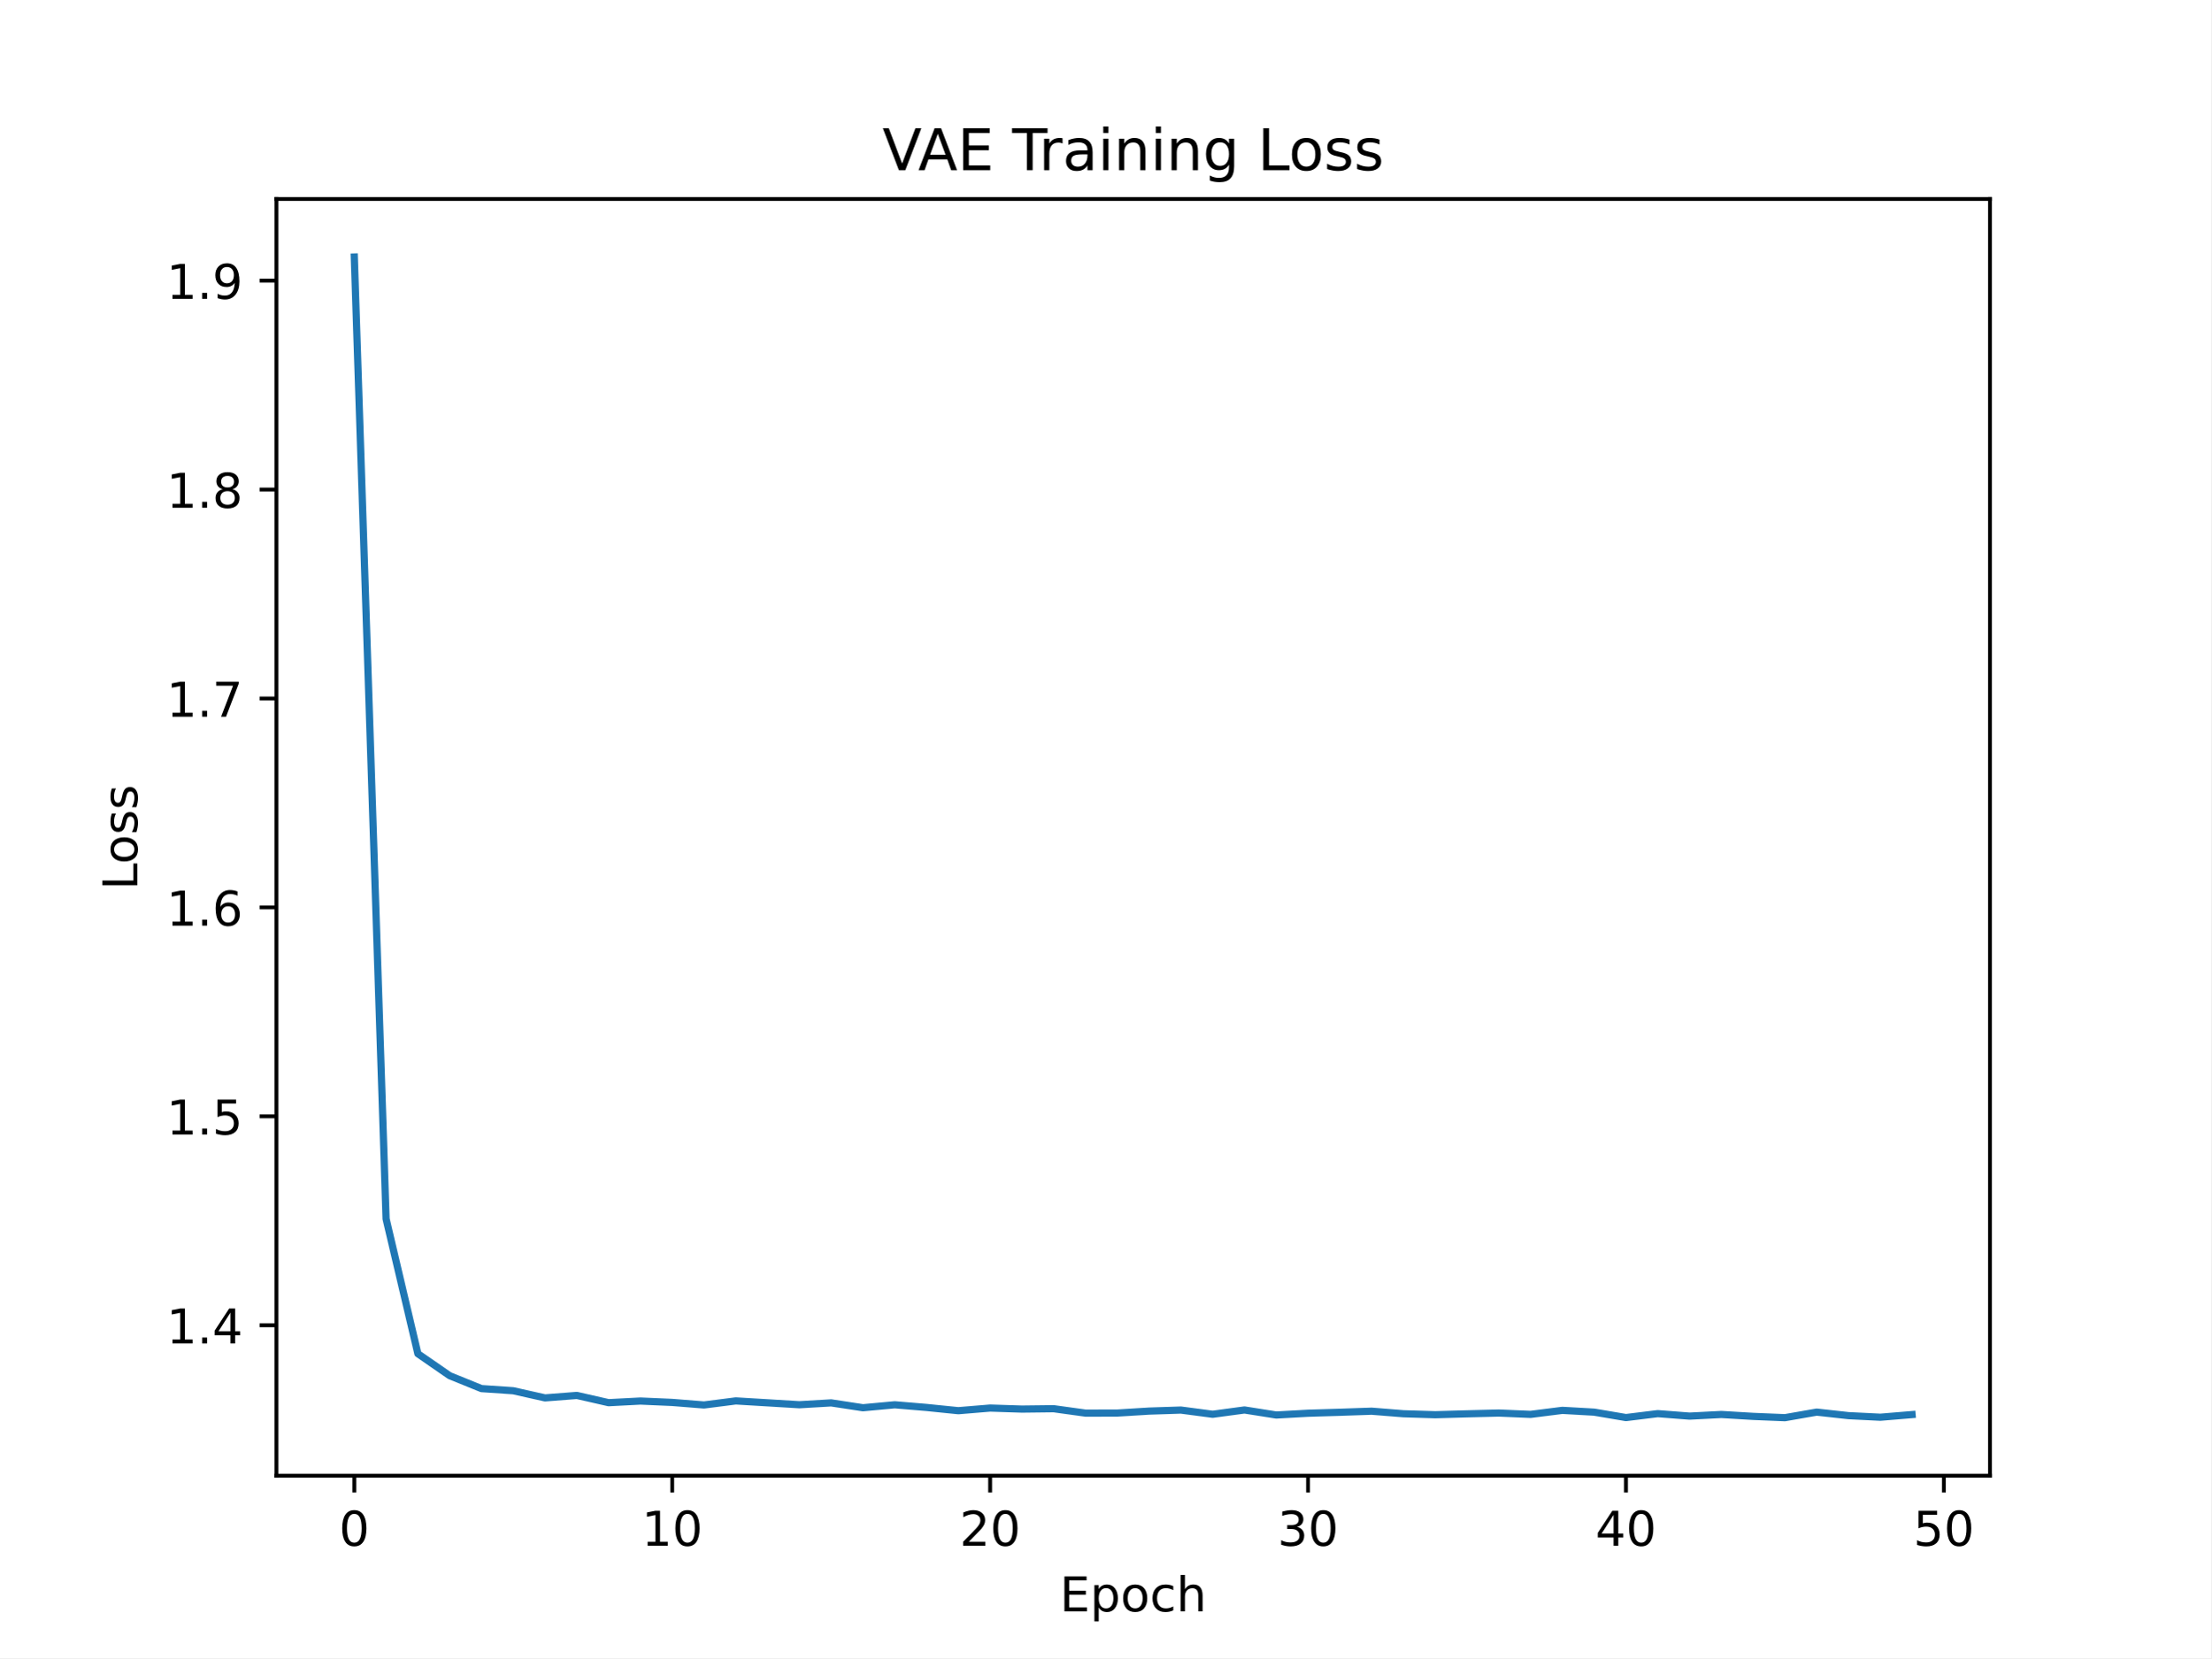
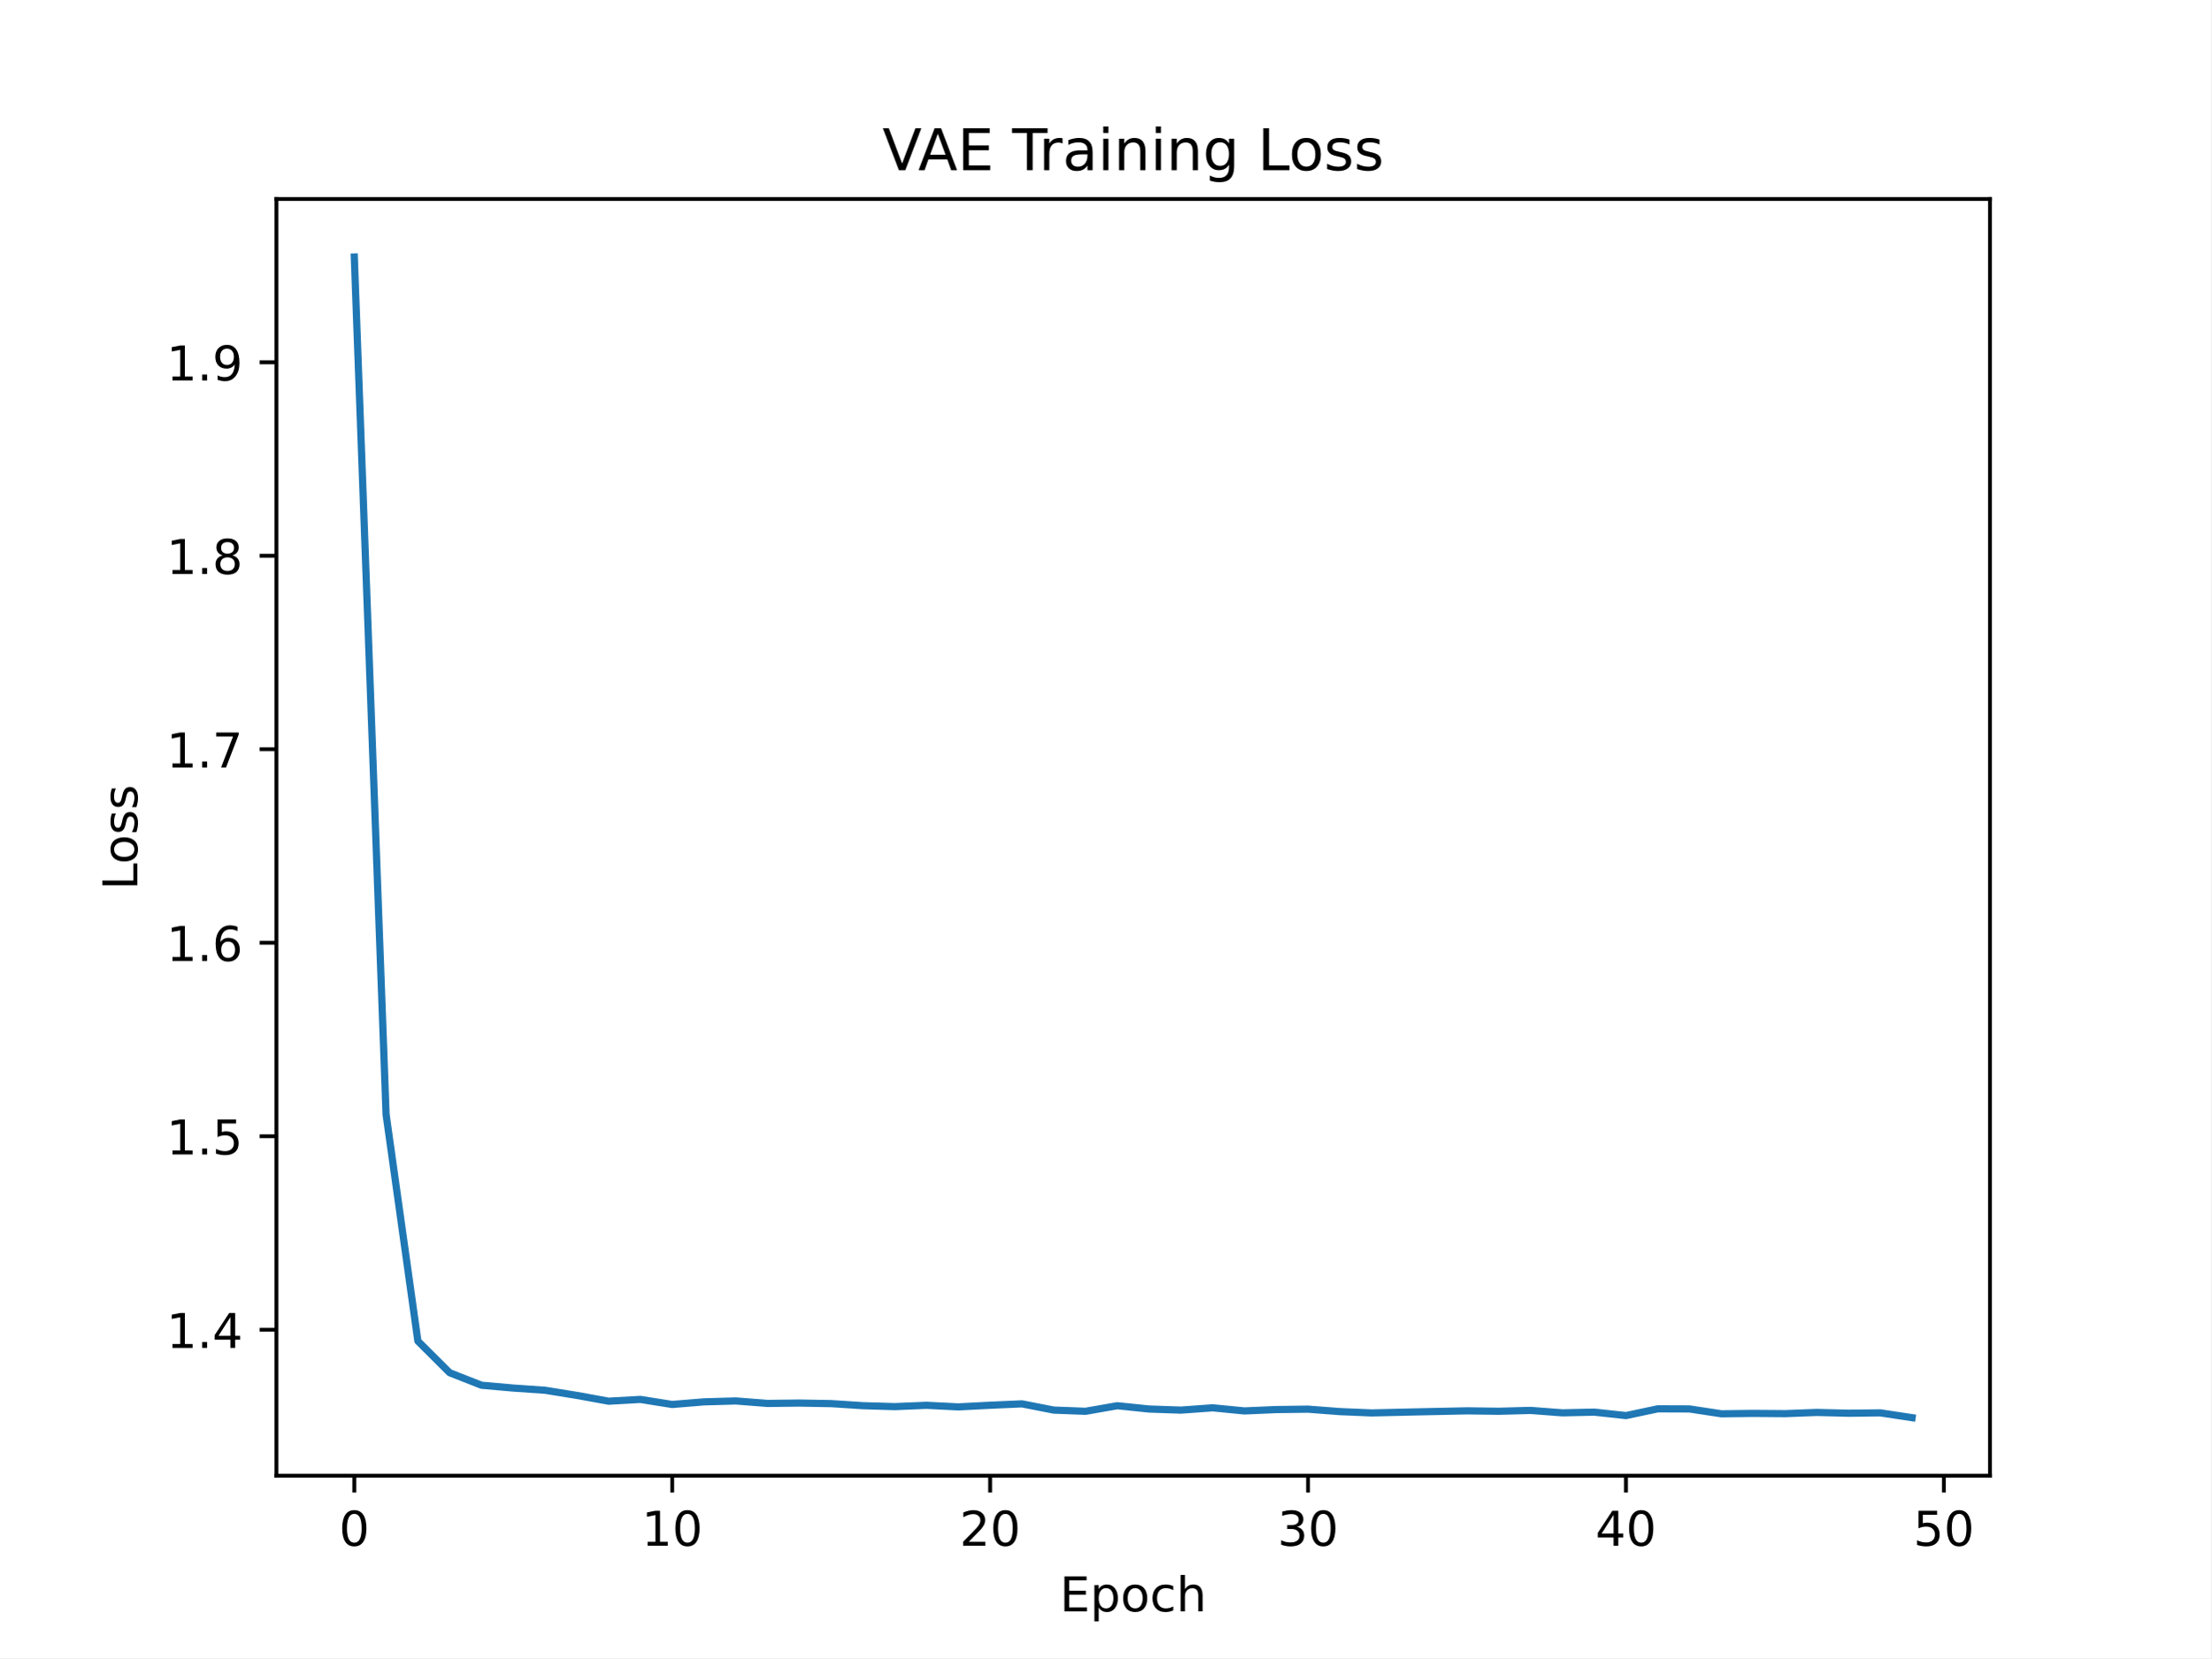
<svg xmlns="http://www.w3.org/2000/svg" xmlns:xlink="http://www.w3.org/1999/xlink" width="460.8pt" height="345.6pt" viewBox="0 0 460.8 345.6" version="1.1">
  <defs>
    <style type="text/css">*{stroke-linejoin: round; stroke-linecap: butt}</style>
  </defs>
  <g id="figure_1">
    <g id="patch_1">
      <path d="M 0 345.6  L 460.8 345.6  L 460.8 0  L 0 0  z " style="fill: #ffffff" />
    </g>
    <g id="axes_1">
      <g id="patch_2">
        <path d="M 57.6 307.584  L 414.72 307.584  L 414.72 41.472  L 57.6 41.472  z " style="fill: #ffffff" />
      </g>
      <g id="matplotlib.axis_1">
        <g id="xtick_1">
          <g id="line2d_1">
            <defs>
-               <path id="m7ec9494b06" d="M 0 0  L 0 3.5  " style="stroke: #000000; stroke-width: 0.8" />
-             </defs>
-             <g>
-               <use xlink:href="#m7ec9494b06" x="73.833" y="307.584" style="stroke: #000000; stroke-width: 0.8" />
+               <path id="m3161e7f5a8" d="M 0 0  L 0 3.5  " style="stroke: #000000; stroke-width: 0.8" />
+             </defs>
+             <g>
+               <use xlink:href="#m3161e7f5a8" x="73.833" y="307.584" style="stroke: #000000; stroke-width: 0.8" />
            </g>
          </g>
          <g id="text_1">
            <g transform="translate(70.65148 322.1824) scale(0.1 -0.1)">
              <defs>
                <path id="DejaVuSans-30" d="M 2034 4250  Q 1547 4250 1301 3770  Q 1056 3291 1056 2328  Q 1056 1369 1301 889  Q 1547 409 2034 409  Q 2525 409 2770 889  Q 3016 1369 3016 2328  Q 3016 3291 2770 3770  Q 2525 4250 2034 4250  z M 2034 4750  Q 2819 4750 3233 4129  Q 3647 3509 3647 2328  Q 3647 1150 3233 529  Q 2819 -91 2034 -91  Q 1250 -91 836 529  Q 422 1150 422 2328  Q 422 3509 836 4129  Q 1250 4750 2034 4750  z " transform="scale(0.015625)" />
              </defs>
              <use xlink:href="#DejaVuSans-30" />
            </g>
          </g>
        </g>
        <g id="xtick_2">
          <g id="line2d_2">
            <g>
-               <use xlink:href="#m7ec9494b06" x="140.089" y="307.584" style="stroke: #000000; stroke-width: 0.8" />
+               <use xlink:href="#m3161e7f5a8" x="140.089" y="307.584" style="stroke: #000000; stroke-width: 0.8" />
            </g>
          </g>
          <g id="text_2">
            <g transform="translate(133.7263 322.1824) scale(0.1 -0.1)">
              <defs>
                <path id="DejaVuSans-31" d="M 794 531  L 1825 531  L 1825 4091  L 703 3866  L 703 4441  L 1819 4666  L 2450 4666  L 2450 531  L 3481 531  L 3481 0  L 794 0  L 794 531  z " transform="scale(0.015625)" />
              </defs>
              <use xlink:href="#DejaVuSans-31" />
              <use xlink:href="#DejaVuSans-30" transform="translate(63.62305 0)" />
            </g>
          </g>
        </g>
        <g id="xtick_3">
          <g id="line2d_3">
            <g>
-               <use xlink:href="#m7ec9494b06" x="206.345" y="307.584" style="stroke: #000000; stroke-width: 0.8" />
+               <use xlink:href="#m3161e7f5a8" x="206.345" y="307.584" style="stroke: #000000; stroke-width: 0.8" />
            </g>
          </g>
          <g id="text_3">
            <g transform="translate(199.9823 322.1824) scale(0.1 -0.1)">
              <defs>
                <path id="DejaVuSans-32" d="M 1228 531  L 3431 531  L 3431 0  L 469 0  L 469 531  Q 828 903 1448 1529  Q 2069 2156 2228 2338  Q 2531 2678 2651 2914  Q 2772 3150 2772 3378  Q 2772 3750 2511 3984  Q 2250 4219 1831 4219  Q 1534 4219 1204 4116  Q 875 4013 500 3803  L 500 4441  Q 881 4594 1212 4672  Q 1544 4750 1819 4750  Q 2544 4750 2975 4387  Q 3406 4025 3406 3419  Q 3406 3131 3298 2873  Q 3191 2616 2906 2266  Q 2828 2175 2409 1742  Q 1991 1309 1228 531  z " transform="scale(0.015625)" />
              </defs>
              <use xlink:href="#DejaVuSans-32" />
              <use xlink:href="#DejaVuSans-30" transform="translate(63.62305 0)" />
            </g>
          </g>
        </g>
        <g id="xtick_4">
          <g id="line2d_4">
            <g>
-               <use xlink:href="#m7ec9494b06" x="272.601" y="307.584" style="stroke: #000000; stroke-width: 0.8" />
+               <use xlink:href="#m3161e7f5a8" x="272.601" y="307.584" style="stroke: #000000; stroke-width: 0.8" />
            </g>
          </g>
          <g id="text_4">
            <g transform="translate(266.2383 322.1824) scale(0.1 -0.1)">
              <defs>
                <path id="DejaVuSans-33" d="M 2597 2516  Q 3050 2419 3304 2112  Q 3559 1806 3559 1356  Q 3559 666 3084 287  Q 2609 -91 1734 -91  Q 1441 -91 1130 -33  Q 819 25 488 141  L 488 750  Q 750 597 1062 519  Q 1375 441 1716 441  Q 2309 441 2620 675  Q 2931 909 2931 1356  Q 2931 1769 2642 2001  Q 2353 2234 1838 2234  L 1294 2234  L 1294 2753  L 1863 2753  Q 2328 2753 2575 2939  Q 2822 3125 2822 3475  Q 2822 3834 2567 4026  Q 2313 4219 1838 4219  Q 1578 4219 1281 4162  Q 984 4106 628 3988  L 628 4550  Q 988 4650 1302 4700  Q 1616 4750 1894 4750  Q 2613 4750 3031 4423  Q 3450 4097 3450 3541  Q 3450 3153 3228 2886  Q 3006 2619 2597 2516  z " transform="scale(0.015625)" />
              </defs>
              <use xlink:href="#DejaVuSans-33" />
              <use xlink:href="#DejaVuSans-30" transform="translate(63.62305 0)" />
            </g>
          </g>
        </g>
        <g id="xtick_5">
          <g id="line2d_5">
            <g>
-               <use xlink:href="#m7ec9494b06" x="338.857" y="307.584" style="stroke: #000000; stroke-width: 0.8" />
+               <use xlink:href="#m3161e7f5a8" x="338.857" y="307.584" style="stroke: #000000; stroke-width: 0.8" />
            </g>
          </g>
          <g id="text_5">
            <g transform="translate(332.4943 322.1824) scale(0.1 -0.1)">
              <defs>
                <path id="DejaVuSans-34" d="M 2419 4116  L 825 1625  L 2419 1625  L 2419 4116  z M 2253 4666  L 3047 4666  L 3047 1625  L 3713 1625  L 3713 1100  L 3047 1100  L 3047 0  L 2419 0  L 2419 1100  L 313 1100  L 313 1709  L 2253 4666  z " transform="scale(0.015625)" />
              </defs>
              <use xlink:href="#DejaVuSans-34" />
              <use xlink:href="#DejaVuSans-30" transform="translate(63.62305 0)" />
            </g>
          </g>
        </g>
        <g id="xtick_6">
          <g id="line2d_6">
            <g>
-               <use xlink:href="#m7ec9494b06" x="405.113" y="307.584" style="stroke: #000000; stroke-width: 0.8" />
+               <use xlink:href="#m3161e7f5a8" x="405.113" y="307.584" style="stroke: #000000; stroke-width: 0.8" />
            </g>
          </g>
          <g id="text_6">
            <g transform="translate(398.7504 322.1824) scale(0.1 -0.1)">
              <defs>
                <path id="DejaVuSans-35" d="M 691 4666  L 3169 4666  L 3169 4134  L 1269 4134  L 1269 2991  Q 1406 3038 1543 3061  Q 1681 3084 1819 3084  Q 2600 3084 3056 2656  Q 3513 2228 3513 1497  Q 3513 744 3044 326  Q 2575 -91 1722 -91  Q 1428 -91 1123 -41  Q 819 9 494 109  L 494 744  Q 775 591 1075 516  Q 1375 441 1709 441  Q 2250 441 2565 725  Q 2881 1009 2881 1497  Q 2881 1984 2565 2268  Q 2250 2553 1709 2553  Q 1456 2553 1204 2497  Q 953 2441 691 2322  L 691 4666  z " transform="scale(0.015625)" />
              </defs>
              <use xlink:href="#DejaVuSans-35" />
              <use xlink:href="#DejaVuSans-30" transform="translate(63.62305 0)" />
            </g>
          </g>
        </g>
        <g id="text_7">
          <g transform="translate(220.8491 335.8606) scale(0.1 -0.1)">
            <defs>
              <path id="DejaVuSans-45" d="M 628 4666  L 3578 4666  L 3578 4134  L 1259 4134  L 1259 2753  L 3481 2753  L 3481 2222  L 1259 2222  L 1259 531  L 3634 531  L 3634 0  L 628 0  L 628 4666  z " transform="scale(0.015625)" />
              <path id="DejaVuSans-70" d="M 1159 525  L 1159 -1331  L 581 -1331  L 581 3500  L 1159 3500  L 1159 2969  Q 1341 3281 1617 3432  Q 1894 3584 2278 3584  Q 2916 3584 3314 3078  Q 3713 2572 3713 1747  Q 3713 922 3314 415  Q 2916 -91 2278 -91  Q 1894 -91 1617 61  Q 1341 213 1159 525  z M 3116 1747  Q 3116 2381 2855 2742  Q 2594 3103 2138 3103  Q 1681 3103 1420 2742  Q 1159 2381 1159 1747  Q 1159 1113 1420 752  Q 1681 391 2138 391  Q 2594 391 2855 752  Q 3116 1113 3116 1747  z " transform="scale(0.015625)" />
              <path id="DejaVuSans-6f" d="M 1959 3097  Q 1497 3097 1228 2736  Q 959 2375 959 1747  Q 959 1119 1226 758  Q 1494 397 1959 397  Q 2419 397 2687 759  Q 2956 1122 2956 1747  Q 2956 2369 2687 2733  Q 2419 3097 1959 3097  z M 1959 3584  Q 2709 3584 3137 3096  Q 3566 2609 3566 1747  Q 3566 888 3137 398  Q 2709 -91 1959 -91  Q 1206 -91 779 398  Q 353 888 353 1747  Q 353 2609 779 3096  Q 1206 3584 1959 3584  z " transform="scale(0.015625)" />
              <path id="DejaVuSans-63" d="M 3122 3366  L 3122 2828  Q 2878 2963 2633 3030  Q 2388 3097 2138 3097  Q 1578 3097 1268 2742  Q 959 2388 959 1747  Q 959 1106 1268 751  Q 1578 397 2138 397  Q 2388 397 2633 464  Q 2878 531 3122 666  L 3122 134  Q 2881 22 2623 -34  Q 2366 -91 2075 -91  Q 1284 -91 818 406  Q 353 903 353 1747  Q 353 2603 823 3093  Q 1294 3584 2113 3584  Q 2378 3584 2631 3529  Q 2884 3475 3122 3366  z " transform="scale(0.015625)" />
              <path id="DejaVuSans-68" d="M 3513 2113  L 3513 0  L 2938 0  L 2938 2094  Q 2938 2591 2744 2837  Q 2550 3084 2163 3084  Q 1697 3084 1428 2787  Q 1159 2491 1159 1978  L 1159 0  L 581 0  L 581 4863  L 1159 4863  L 1159 2956  Q 1366 3272 1645 3428  Q 1925 3584 2291 3584  Q 2894 3584 3203 3211  Q 3513 2838 3513 2113  z " transform="scale(0.015625)" />
            </defs>
            <use xlink:href="#DejaVuSans-45" />
            <use xlink:href="#DejaVuSans-70" transform="translate(63.18359 0)" />
            <use xlink:href="#DejaVuSans-6f" transform="translate(126.6602 0)" />
            <use xlink:href="#DejaVuSans-63" transform="translate(187.8418 0)" />
            <use xlink:href="#DejaVuSans-68" transform="translate(242.8223 0)" />
          </g>
        </g>
      </g>
      <g id="matplotlib.axis_2">
        <g id="ytick_1">
          <g id="line2d_7">
            <defs>
-               <path id="m1641633009" d="M 0 0  L -3.5 0  " style="stroke: #000000; stroke-width: 0.8" />
-             </defs>
-             <g>
-               <use xlink:href="#m1641633009" x="57.6" y="276.225" style="stroke: #000000; stroke-width: 0.8" />
+               <path id="mbf953f791a" d="M 0 0  L -3.5 0  " style="stroke: #000000; stroke-width: 0.8" />
+             </defs>
+             <g>
+               <use xlink:href="#mbf953f791a" x="57.6" y="277.161" style="stroke: #000000; stroke-width: 0.8" />
            </g>
          </g>
          <g id="text_8">
-             <g transform="translate(34.69687 280.0242) scale(0.1 -0.1)">
+             <g transform="translate(34.69687 280.9604) scale(0.1 -0.1)">
              <defs>
                <path id="DejaVuSans-2e" d="M 684 794  L 1344 794  L 1344 0  L 684 0  L 684 794  z " transform="scale(0.015625)" />
              </defs>
              <use xlink:href="#DejaVuSans-31" />
              <use xlink:href="#DejaVuSans-2e" transform="translate(63.62305 0)" />
              <use xlink:href="#DejaVuSans-34" transform="translate(95.41016 0)" />
            </g>
          </g>
        </g>
        <g id="ytick_2">
          <g id="line2d_8">
            <g>
-               <use xlink:href="#m1641633009" x="57.6" y="232.677" style="stroke: #000000; stroke-width: 0.8" />
+               <use xlink:href="#mbf953f791a" x="57.6" y="236.829" style="stroke: #000000; stroke-width: 0.8" />
            </g>
          </g>
          <g id="text_9">
-             <g transform="translate(34.69687 236.4765) scale(0.1 -0.1)">
+             <g transform="translate(34.69687 240.6283) scale(0.1 -0.1)">
              <use xlink:href="#DejaVuSans-31" />
              <use xlink:href="#DejaVuSans-2e" transform="translate(63.62305 0)" />
              <use xlink:href="#DejaVuSans-35" transform="translate(95.41016 0)" />
            </g>
          </g>
        </g>
        <g id="ytick_3">
          <g id="line2d_9">
            <g>
-               <use xlink:href="#m1641633009" x="57.6" y="189.13" style="stroke: #000000; stroke-width: 0.8" />
+               <use xlink:href="#mbf953f791a" x="57.6" y="196.497" style="stroke: #000000; stroke-width: 0.8" />
            </g>
          </g>
          <g id="text_10">
-             <g transform="translate(34.69687 192.9288) scale(0.1 -0.1)">
+             <g transform="translate(34.69687 200.2962) scale(0.1 -0.1)">
              <defs>
                <path id="DejaVuSans-36" d="M 2113 2584  Q 1688 2584 1439 2293  Q 1191 2003 1191 1497  Q 1191 994 1439 701  Q 1688 409 2113 409  Q 2538 409 2786 701  Q 3034 994 3034 1497  Q 3034 2003 2786 2293  Q 2538 2584 2113 2584  z M 3366 4563  L 3366 3988  Q 3128 4100 2886 4159  Q 2644 4219 2406 4219  Q 1781 4219 1451 3797  Q 1122 3375 1075 2522  Q 1259 2794 1537 2939  Q 1816 3084 2150 3084  Q 2853 3084 3261 2657  Q 3669 2231 3669 1497  Q 3669 778 3244 343  Q 2819 -91 2113 -91  Q 1303 -91 875 529  Q 447 1150 447 2328  Q 447 3434 972 4092  Q 1497 4750 2381 4750  Q 2619 4750 2861 4703  Q 3103 4656 3366 4563  z " transform="scale(0.015625)" />
              </defs>
              <use xlink:href="#DejaVuSans-31" />
              <use xlink:href="#DejaVuSans-2e" transform="translate(63.62305 0)" />
              <use xlink:href="#DejaVuSans-36" transform="translate(95.41016 0)" />
            </g>
          </g>
        </g>
        <g id="ytick_4">
          <g id="line2d_10">
            <g>
-               <use xlink:href="#m1641633009" x="57.6" y="145.582" style="stroke: #000000; stroke-width: 0.8" />
+               <use xlink:href="#mbf953f791a" x="57.6" y="156.165" style="stroke: #000000; stroke-width: 0.8" />
            </g>
          </g>
          <g id="text_11">
-             <g transform="translate(34.69687 149.3812) scale(0.1 -0.1)">
+             <g transform="translate(34.69687 159.9641) scale(0.1 -0.1)">
              <defs>
                <path id="DejaVuSans-37" d="M 525 4666  L 3525 4666  L 3525 4397  L 1831 0  L 1172 0  L 2766 4134  L 525 4134  L 525 4666  z " transform="scale(0.015625)" />
              </defs>
              <use xlink:href="#DejaVuSans-31" />
              <use xlink:href="#DejaVuSans-2e" transform="translate(63.62305 0)" />
              <use xlink:href="#DejaVuSans-37" transform="translate(95.41016 0)" />
            </g>
          </g>
        </g>
        <g id="ytick_5">
          <g id="line2d_11">
            <g>
-               <use xlink:href="#m1641633009" x="57.6" y="102.034" style="stroke: #000000; stroke-width: 0.8" />
+               <use xlink:href="#mbf953f791a" x="57.6" y="115.833" style="stroke: #000000; stroke-width: 0.8" />
            </g>
          </g>
          <g id="text_12">
-             <g transform="translate(34.69687 105.8335) scale(0.1 -0.1)">
+             <g transform="translate(34.69687 119.6319) scale(0.1 -0.1)">
              <defs>
                <path id="DejaVuSans-38" d="M 2034 2216  Q 1584 2216 1326 1975  Q 1069 1734 1069 1313  Q 1069 891 1326 650  Q 1584 409 2034 409  Q 2484 409 2743 651  Q 3003 894 3003 1313  Q 3003 1734 2745 1975  Q 2488 2216 2034 2216  z M 1403 2484  Q 997 2584 770 2862  Q 544 3141 544 3541  Q 544 4100 942 4425  Q 1341 4750 2034 4750  Q 2731 4750 3128 4425  Q 3525 4100 3525 3541  Q 3525 3141 3298 2862  Q 3072 2584 2669 2484  Q 3125 2378 3379 2068  Q 3634 1759 3634 1313  Q 3634 634 3220 271  Q 2806 -91 2034 -91  Q 1263 -91 848 271  Q 434 634 434 1313  Q 434 1759 690 2068  Q 947 2378 1403 2484  z M 1172 3481  Q 1172 3119 1398 2916  Q 1625 2713 2034 2713  Q 2441 2713 2670 2916  Q 2900 3119 2900 3481  Q 2900 3844 2670 4047  Q 2441 4250 2034 4250  Q 1625 4250 1398 4047  Q 1172 3844 1172 3481  z " transform="scale(0.015625)" />
              </defs>
              <use xlink:href="#DejaVuSans-31" />
              <use xlink:href="#DejaVuSans-2e" transform="translate(63.62305 0)" />
              <use xlink:href="#DejaVuSans-38" transform="translate(95.41016 0)" />
            </g>
          </g>
        </g>
        <g id="ytick_6">
          <g id="line2d_12">
            <g>
-               <use xlink:href="#m1641633009" x="57.6" y="58.487" style="stroke: #000000; stroke-width: 0.8" />
+               <use xlink:href="#mbf953f791a" x="57.6" y="75.501" style="stroke: #000000; stroke-width: 0.8" />
            </g>
          </g>
          <g id="text_13">
-             <g transform="translate(34.69687 62.28584) scale(0.1 -0.1)">
+             <g transform="translate(34.69687 79.29982) scale(0.1 -0.1)">
              <defs>
                <path id="DejaVuSans-39" d="M 703 97  L 703 672  Q 941 559 1184 500  Q 1428 441 1663 441  Q 2288 441 2617 861  Q 2947 1281 2994 2138  Q 2813 1869 2534 1725  Q 2256 1581 1919 1581  Q 1219 1581 811 2004  Q 403 2428 403 3163  Q 403 3881 828 4315  Q 1253 4750 1959 4750  Q 2769 4750 3195 4129  Q 3622 3509 3622 2328  Q 3622 1225 3098 567  Q 2575 -91 1691 -91  Q 1453 -91 1209 -44  Q 966 3 703 97  z M 1959 2075  Q 2384 2075 2632 2365  Q 2881 2656 2881 3163  Q 2881 3666 2632 3958  Q 2384 4250 1959 4250  Q 1534 4250 1286 3958  Q 1038 3666 1038 3163  Q 1038 2656 1286 2365  Q 1534 2075 1959 2075  z " transform="scale(0.015625)" />
              </defs>
              <use xlink:href="#DejaVuSans-31" />
              <use xlink:href="#DejaVuSans-2e" transform="translate(63.62305 0)" />
              <use xlink:href="#DejaVuSans-39" transform="translate(95.41016 0)" />
            </g>
          </g>
        </g>
        <g id="text_14">
          <g transform="translate(28.61719 185.4952) rotate(-90) scale(0.1 -0.1)">
            <defs>
              <path id="DejaVuSans-4c" d="M 628 4666  L 1259 4666  L 1259 531  L 3531 531  L 3531 0  L 628 0  L 628 4666  z " transform="scale(0.015625)" />
              <path id="DejaVuSans-73" d="M 2834 3397  L 2834 2853  Q 2591 2978 2328 3040  Q 2066 3103 1784 3103  Q 1356 3103 1142 2972  Q 928 2841 928 2578  Q 928 2378 1081 2264  Q 1234 2150 1697 2047  L 1894 2003  Q 2506 1872 2764 1633  Q 3022 1394 3022 966  Q 3022 478 2636 193  Q 2250 -91 1575 -91  Q 1294 -91 989 -36  Q 684 19 347 128  L 347 722  Q 666 556 975 473  Q 1284 391 1588 391  Q 1994 391 2212 530  Q 2431 669 2431 922  Q 2431 1156 2273 1281  Q 2116 1406 1581 1522  L 1381 1569  Q 847 1681 609 1914  Q 372 2147 372 2553  Q 372 3047 722 3315  Q 1072 3584 1716 3584  Q 2034 3584 2315 3537  Q 2597 3491 2834 3397  z " transform="scale(0.015625)" />
            </defs>
            <use xlink:href="#DejaVuSans-4c" />
            <use xlink:href="#DejaVuSans-6f" transform="translate(53.96289 0)" />
            <use xlink:href="#DejaVuSans-73" transform="translate(115.1445 0)" />
            <use xlink:href="#DejaVuSans-73" transform="translate(167.2441 0)" />
          </g>
        </g>
      </g>
      <g id="line2d_13">
-         <path d="M 73.833 53.568  L 80.458 254.046  L 87.084 282.158  L 93.71 286.739  L 100.335 289.429  L 106.961 289.877  L 113.586 291.37  L 120.212 290.854  L 126.838 292.364  L 133.463 292.02  L 140.089 292.309  L 146.714 292.845  L 153.34 291.993  L 159.966 292.393  L 166.591 292.796  L 173.217 292.406  L 179.842 293.42  L 186.468 292.804  L 193.094 293.36  L 199.719 294.033  L 206.345 293.483  L 212.97 293.697  L 219.596 293.619  L 226.222 294.543  L 232.847 294.53  L 239.473 294.119  L 246.098 293.901  L 252.724 294.783  L 259.35 293.883  L 265.975 294.936  L 272.601 294.567  L 279.226 294.366  L 285.852 294.138  L 292.478 294.673  L 299.103 294.877  L 305.729 294.691  L 312.354 294.524  L 318.98 294.807  L 325.606 293.963  L 332.231 294.34  L 338.857 295.464  L 345.482 294.648  L 352.108 295.164  L 358.734 294.822  L 365.359 295.218  L 371.985 295.488  L 378.61 294.332  L 385.236 295.065  L 391.862 295.393  L 398.487 294.843  " clip-path="url(#p9b9e7ed168)" style="fill: none; stroke: #1f77b4; stroke-width: 1.5; stroke-linecap: square" />
+         <path d="M 73.833 53.568  L 80.458 232.294  L 87.084 279.516  L 93.71 286.123  L 100.335 288.725  L 106.961 289.316  L 113.586 289.774  L 120.212 290.847  L 126.838 292.054  L 133.463 291.682  L 140.089 292.74  L 146.714 292.19  L 153.34 292  L 159.966 292.52  L 166.591 292.442  L 173.217 292.559  L 179.842 292.992  L 186.468 293.19  L 193.094 292.91  L 199.719 293.245  L 206.345 292.9  L 212.97 292.609  L 219.596 293.905  L 226.222 294.159  L 232.847 292.999  L 239.473 293.685  L 246.098 293.912  L 252.724 293.434  L 259.35 294.082  L 265.975 293.796  L 272.601 293.712  L 279.226 294.224  L 285.852 294.503  L 292.478 294.348  L 299.103 294.201  L 305.729 294.066  L 312.354 294.154  L 318.98 293.974  L 325.606 294.486  L 332.231 294.335  L 338.857 295.054  L 345.482 293.645  L 352.108 293.668  L 358.734 294.683  L 365.359 294.599  L 371.985 294.652  L 378.61 294.399  L 385.236 294.567  L 391.862 294.487  L 398.487 295.488  " clip-path="url(#pa69f63cce3)" style="fill: none; stroke: #1f77b4; stroke-width: 1.5; stroke-linecap: square" />
      </g>
      <g id="patch_3">
        <path d="M 57.6 307.584  L 57.6 41.472  " style="fill: none; stroke: #000000; stroke-width: 0.8; stroke-linejoin: miter; stroke-linecap: square" />
      </g>
      <g id="patch_4">
        <path d="M 414.72 307.584  L 414.72 41.472  " style="fill: none; stroke: #000000; stroke-width: 0.8; stroke-linejoin: miter; stroke-linecap: square" />
      </g>
      <g id="patch_5">
        <path d="M 57.6 307.584  L 414.72 307.584  " style="fill: none; stroke: #000000; stroke-width: 0.8; stroke-linejoin: miter; stroke-linecap: square" />
      </g>
      <g id="patch_6">
        <path d="M 57.6 41.472  L 414.72 41.472  " style="fill: none; stroke: #000000; stroke-width: 0.8; stroke-linejoin: miter; stroke-linecap: square" />
      </g>
      <g id="text_15">
        <g transform="translate(183.8972 35.472) scale(0.12 -0.12)">
          <defs>
            <path id="DejaVuSans-56" d="M 1831 0  L 50 4666  L 709 4666  L 2188 738  L 3669 4666  L 4325 4666  L 2547 0  L 1831 0  z " transform="scale(0.015625)" />
            <path id="DejaVuSans-41" d="M 2188 4044  L 1331 1722  L 3047 1722  L 2188 4044  z M 1831 4666  L 2547 4666  L 4325 0  L 3669 0  L 3244 1197  L 1141 1197  L 716 0  L 50 0  L 1831 4666  z " transform="scale(0.015625)" />
            <path id="DejaVuSans-20" transform="scale(0.015625)" />
            <path id="DejaVuSans-54" d="M -19 4666  L 3928 4666  L 3928 4134  L 2272 4134  L 2272 0  L 1638 0  L 1638 4134  L -19 4134  L -19 4666  z " transform="scale(0.015625)" />
            <path id="DejaVuSans-72" d="M 2631 2963  Q 2534 3019 2420 3045  Q 2306 3072 2169 3072  Q 1681 3072 1420 2755  Q 1159 2438 1159 1844  L 1159 0  L 581 0  L 581 3500  L 1159 3500  L 1159 2956  Q 1341 3275 1631 3429  Q 1922 3584 2338 3584  Q 2397 3584 2469 3576  Q 2541 3569 2628 3553  L 2631 2963  z " transform="scale(0.015625)" />
            <path id="DejaVuSans-61" d="M 2194 1759  Q 1497 1759 1228 1600  Q 959 1441 959 1056  Q 959 750 1161 570  Q 1363 391 1709 391  Q 2188 391 2477 730  Q 2766 1069 2766 1631  L 2766 1759  L 2194 1759  z M 3341 1997  L 3341 0  L 2766 0  L 2766 531  Q 2569 213 2275 61  Q 1981 -91 1556 -91  Q 1019 -91 701 211  Q 384 513 384 1019  Q 384 1609 779 1909  Q 1175 2209 1959 2209  L 2766 2209  L 2766 2266  Q 2766 2663 2505 2880  Q 2244 3097 1772 3097  Q 1472 3097 1187 3025  Q 903 2953 641 2809  L 641 3341  Q 956 3463 1253 3523  Q 1550 3584 1831 3584  Q 2591 3584 2966 3190  Q 3341 2797 3341 1997  z " transform="scale(0.015625)" />
            <path id="DejaVuSans-69" d="M 603 3500  L 1178 3500  L 1178 0  L 603 0  L 603 3500  z M 603 4863  L 1178 4863  L 1178 4134  L 603 4134  L 603 4863  z " transform="scale(0.015625)" />
            <path id="DejaVuSans-6e" d="M 3513 2113  L 3513 0  L 2938 0  L 2938 2094  Q 2938 2591 2744 2837  Q 2550 3084 2163 3084  Q 1697 3084 1428 2787  Q 1159 2491 1159 1978  L 1159 0  L 581 0  L 581 3500  L 1159 3500  L 1159 2956  Q 1366 3272 1645 3428  Q 1925 3584 2291 3584  Q 2894 3584 3203 3211  Q 3513 2838 3513 2113  z " transform="scale(0.015625)" />
            <path id="DejaVuSans-67" d="M 2906 1791  Q 2906 2416 2648 2759  Q 2391 3103 1925 3103  Q 1463 3103 1205 2759  Q 947 2416 947 1791  Q 947 1169 1205 825  Q 1463 481 1925 481  Q 2391 481 2648 825  Q 2906 1169 2906 1791  z M 3481 434  Q 3481 -459 3084 -895  Q 2688 -1331 1869 -1331  Q 1566 -1331 1297 -1286  Q 1028 -1241 775 -1147  L 775 -588  Q 1028 -725 1275 -790  Q 1522 -856 1778 -856  Q 2344 -856 2625 -561  Q 2906 -266 2906 331  L 2906 616  Q 2728 306 2450 153  Q 2172 0 1784 0  Q 1141 0 747 490  Q 353 981 353 1791  Q 353 2603 747 3093  Q 1141 3584 1784 3584  Q 2172 3584 2450 3431  Q 2728 3278 2906 2969  L 2906 3500  L 3481 3500  L 3481 434  z " transform="scale(0.015625)" />
          </defs>
          <use xlink:href="#DejaVuSans-56" />
          <use xlink:href="#DejaVuSans-41" transform="translate(62.0332 0)" />
          <use xlink:href="#DejaVuSans-45" transform="translate(130.4414 0)" />
          <use xlink:href="#DejaVuSans-20" transform="translate(193.625 0)" />
          <use xlink:href="#DejaVuSans-54" transform="translate(225.4121 0)" />
          <use xlink:href="#DejaVuSans-72" transform="translate(271.7461 0)" />
          <use xlink:href="#DejaVuSans-61" transform="translate(312.8594 0)" />
          <use xlink:href="#DejaVuSans-69" transform="translate(374.1387 0)" />
          <use xlink:href="#DejaVuSans-6e" transform="translate(401.9219 0)" />
          <use xlink:href="#DejaVuSans-69" transform="translate(465.3008 0)" />
          <use xlink:href="#DejaVuSans-6e" transform="translate(493.084 0)" />
          <use xlink:href="#DejaVuSans-67" transform="translate(556.4629 0)" />
          <use xlink:href="#DejaVuSans-20" transform="translate(619.9395 0)" />
          <use xlink:href="#DejaVuSans-4c" transform="translate(651.7266 0)" />
          <use xlink:href="#DejaVuSans-6f" transform="translate(705.6895 0)" />
          <use xlink:href="#DejaVuSans-73" transform="translate(766.8711 0)" />
          <use xlink:href="#DejaVuSans-73" transform="translate(818.9707 0)" />
        </g>
      </g>
    </g>
  </g>
  <defs>
-     <clipPath id="p9b9e7ed168">
+     <clipPath id="pa69f63cce3">
      <rect x="57.6" y="41.472" width="357.12" height="266.112" />
    </clipPath>
  </defs>
</svg>
